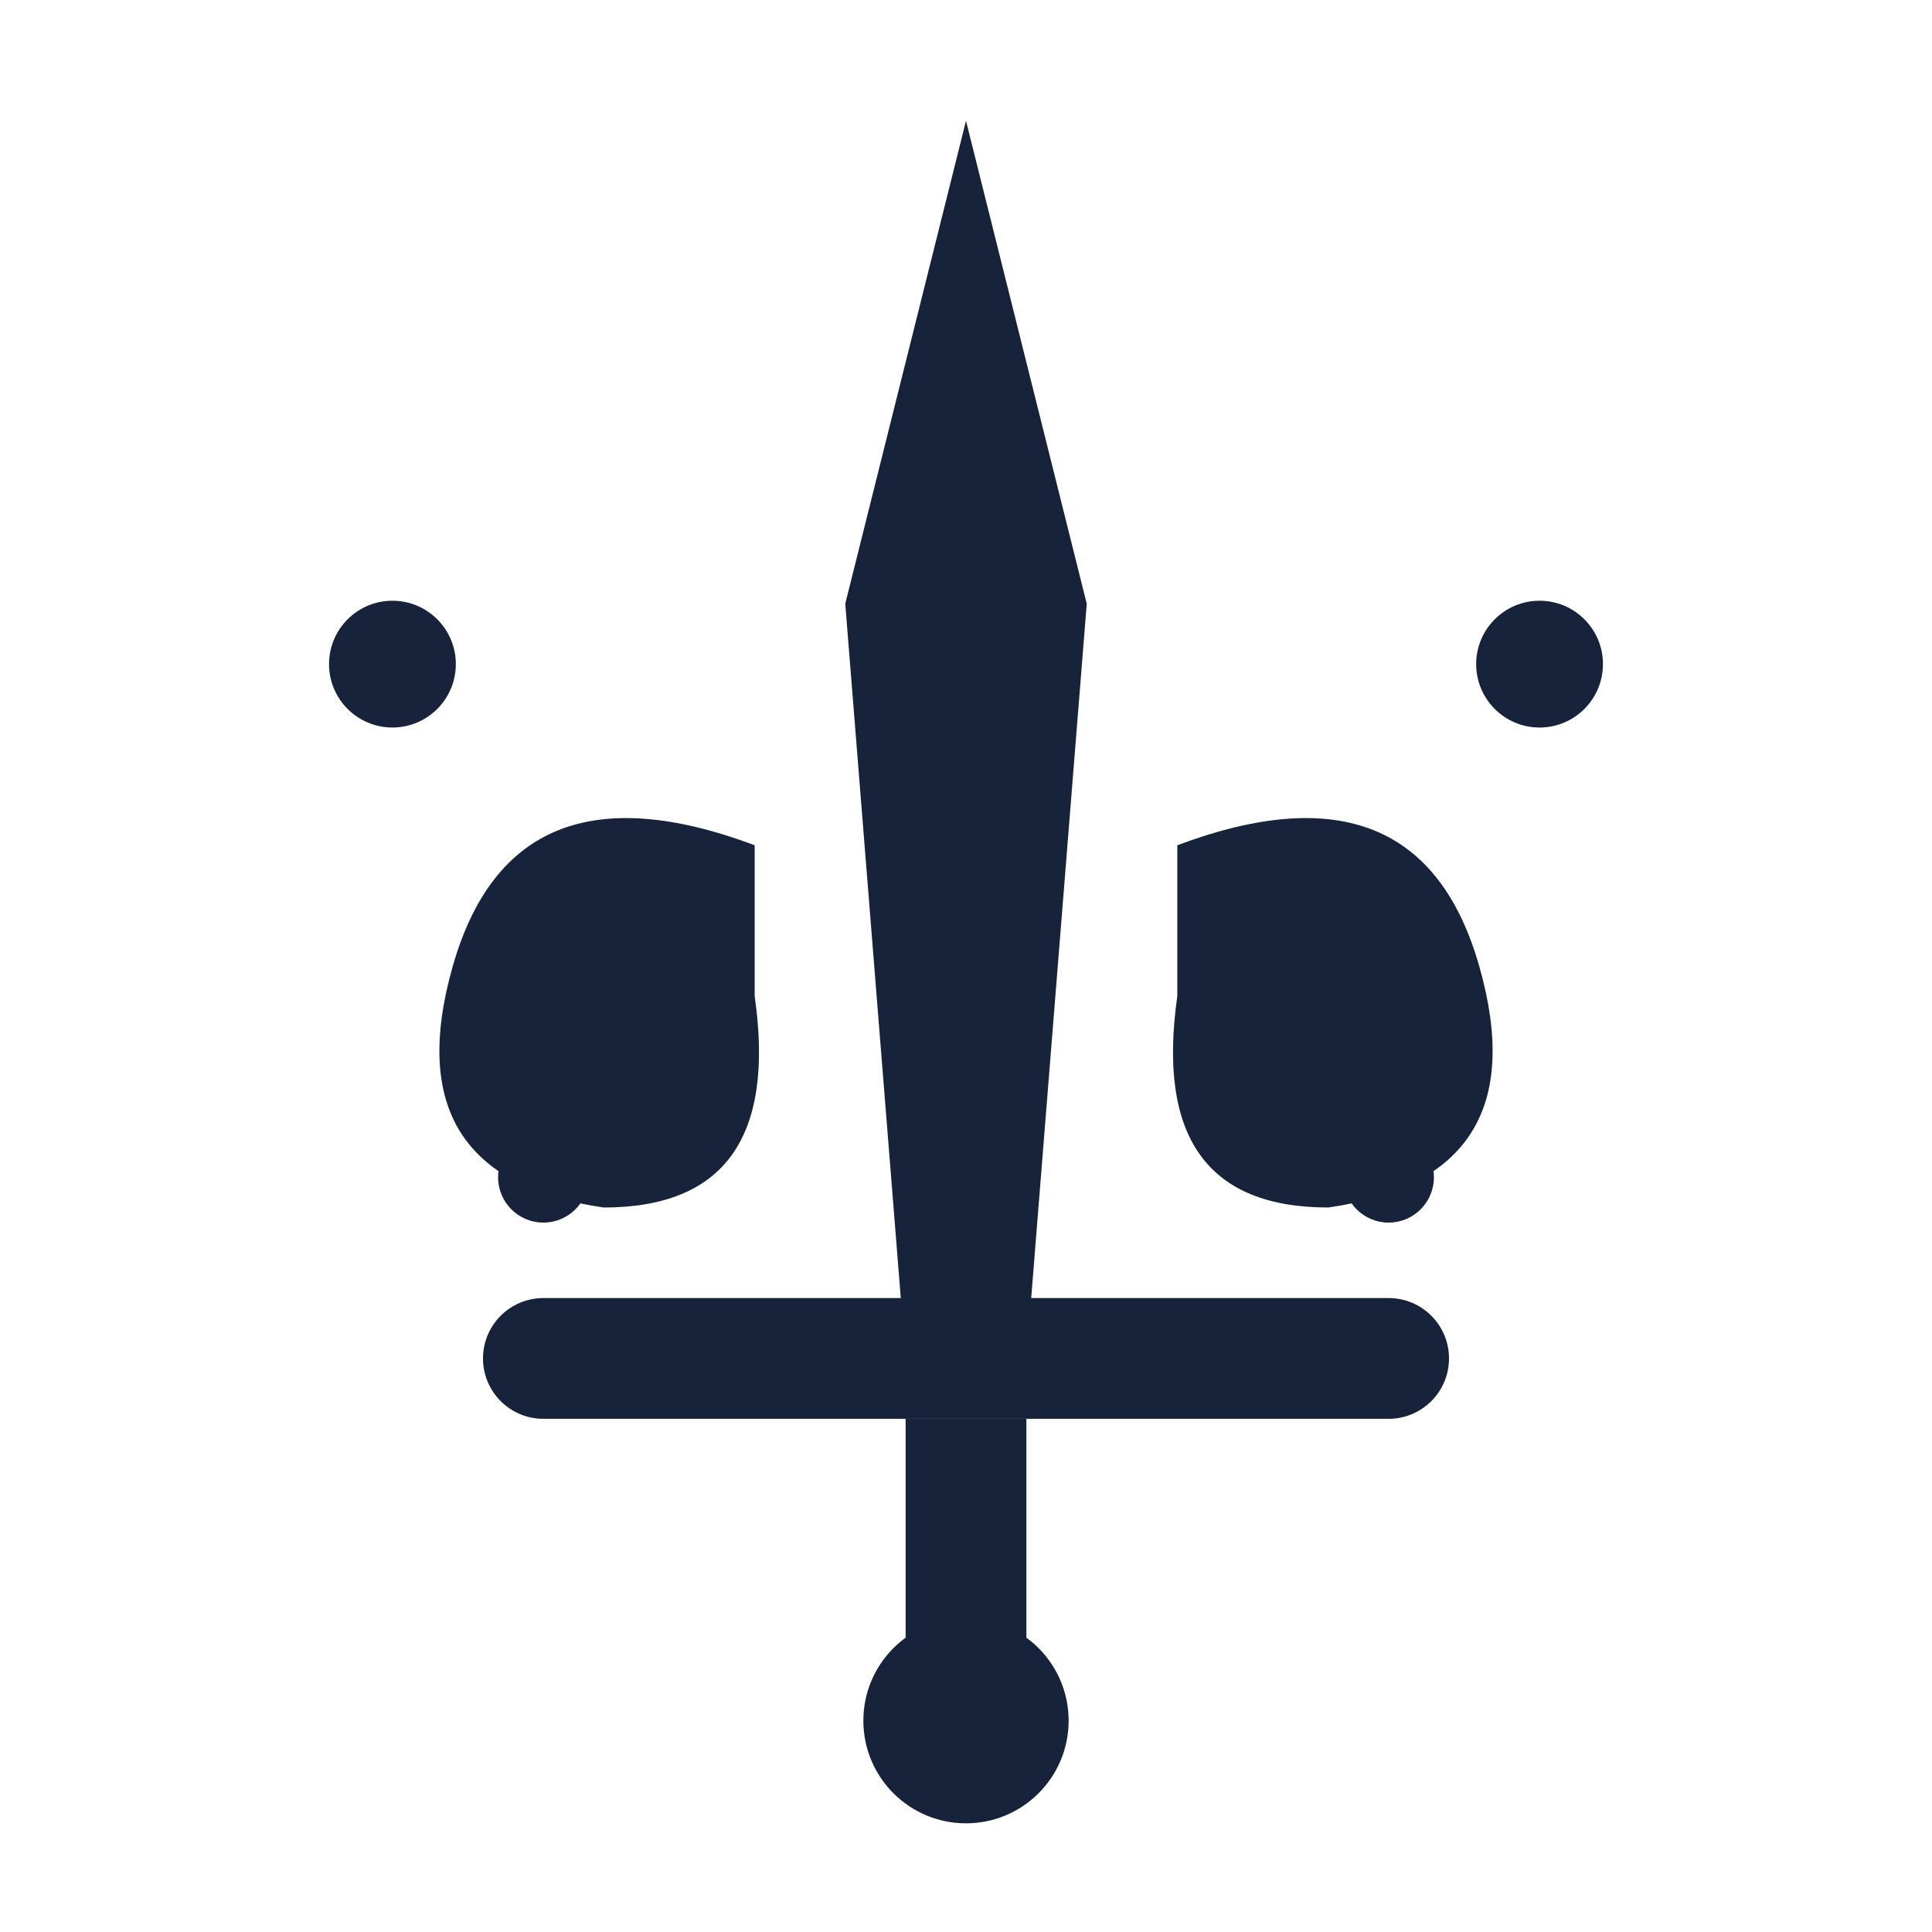
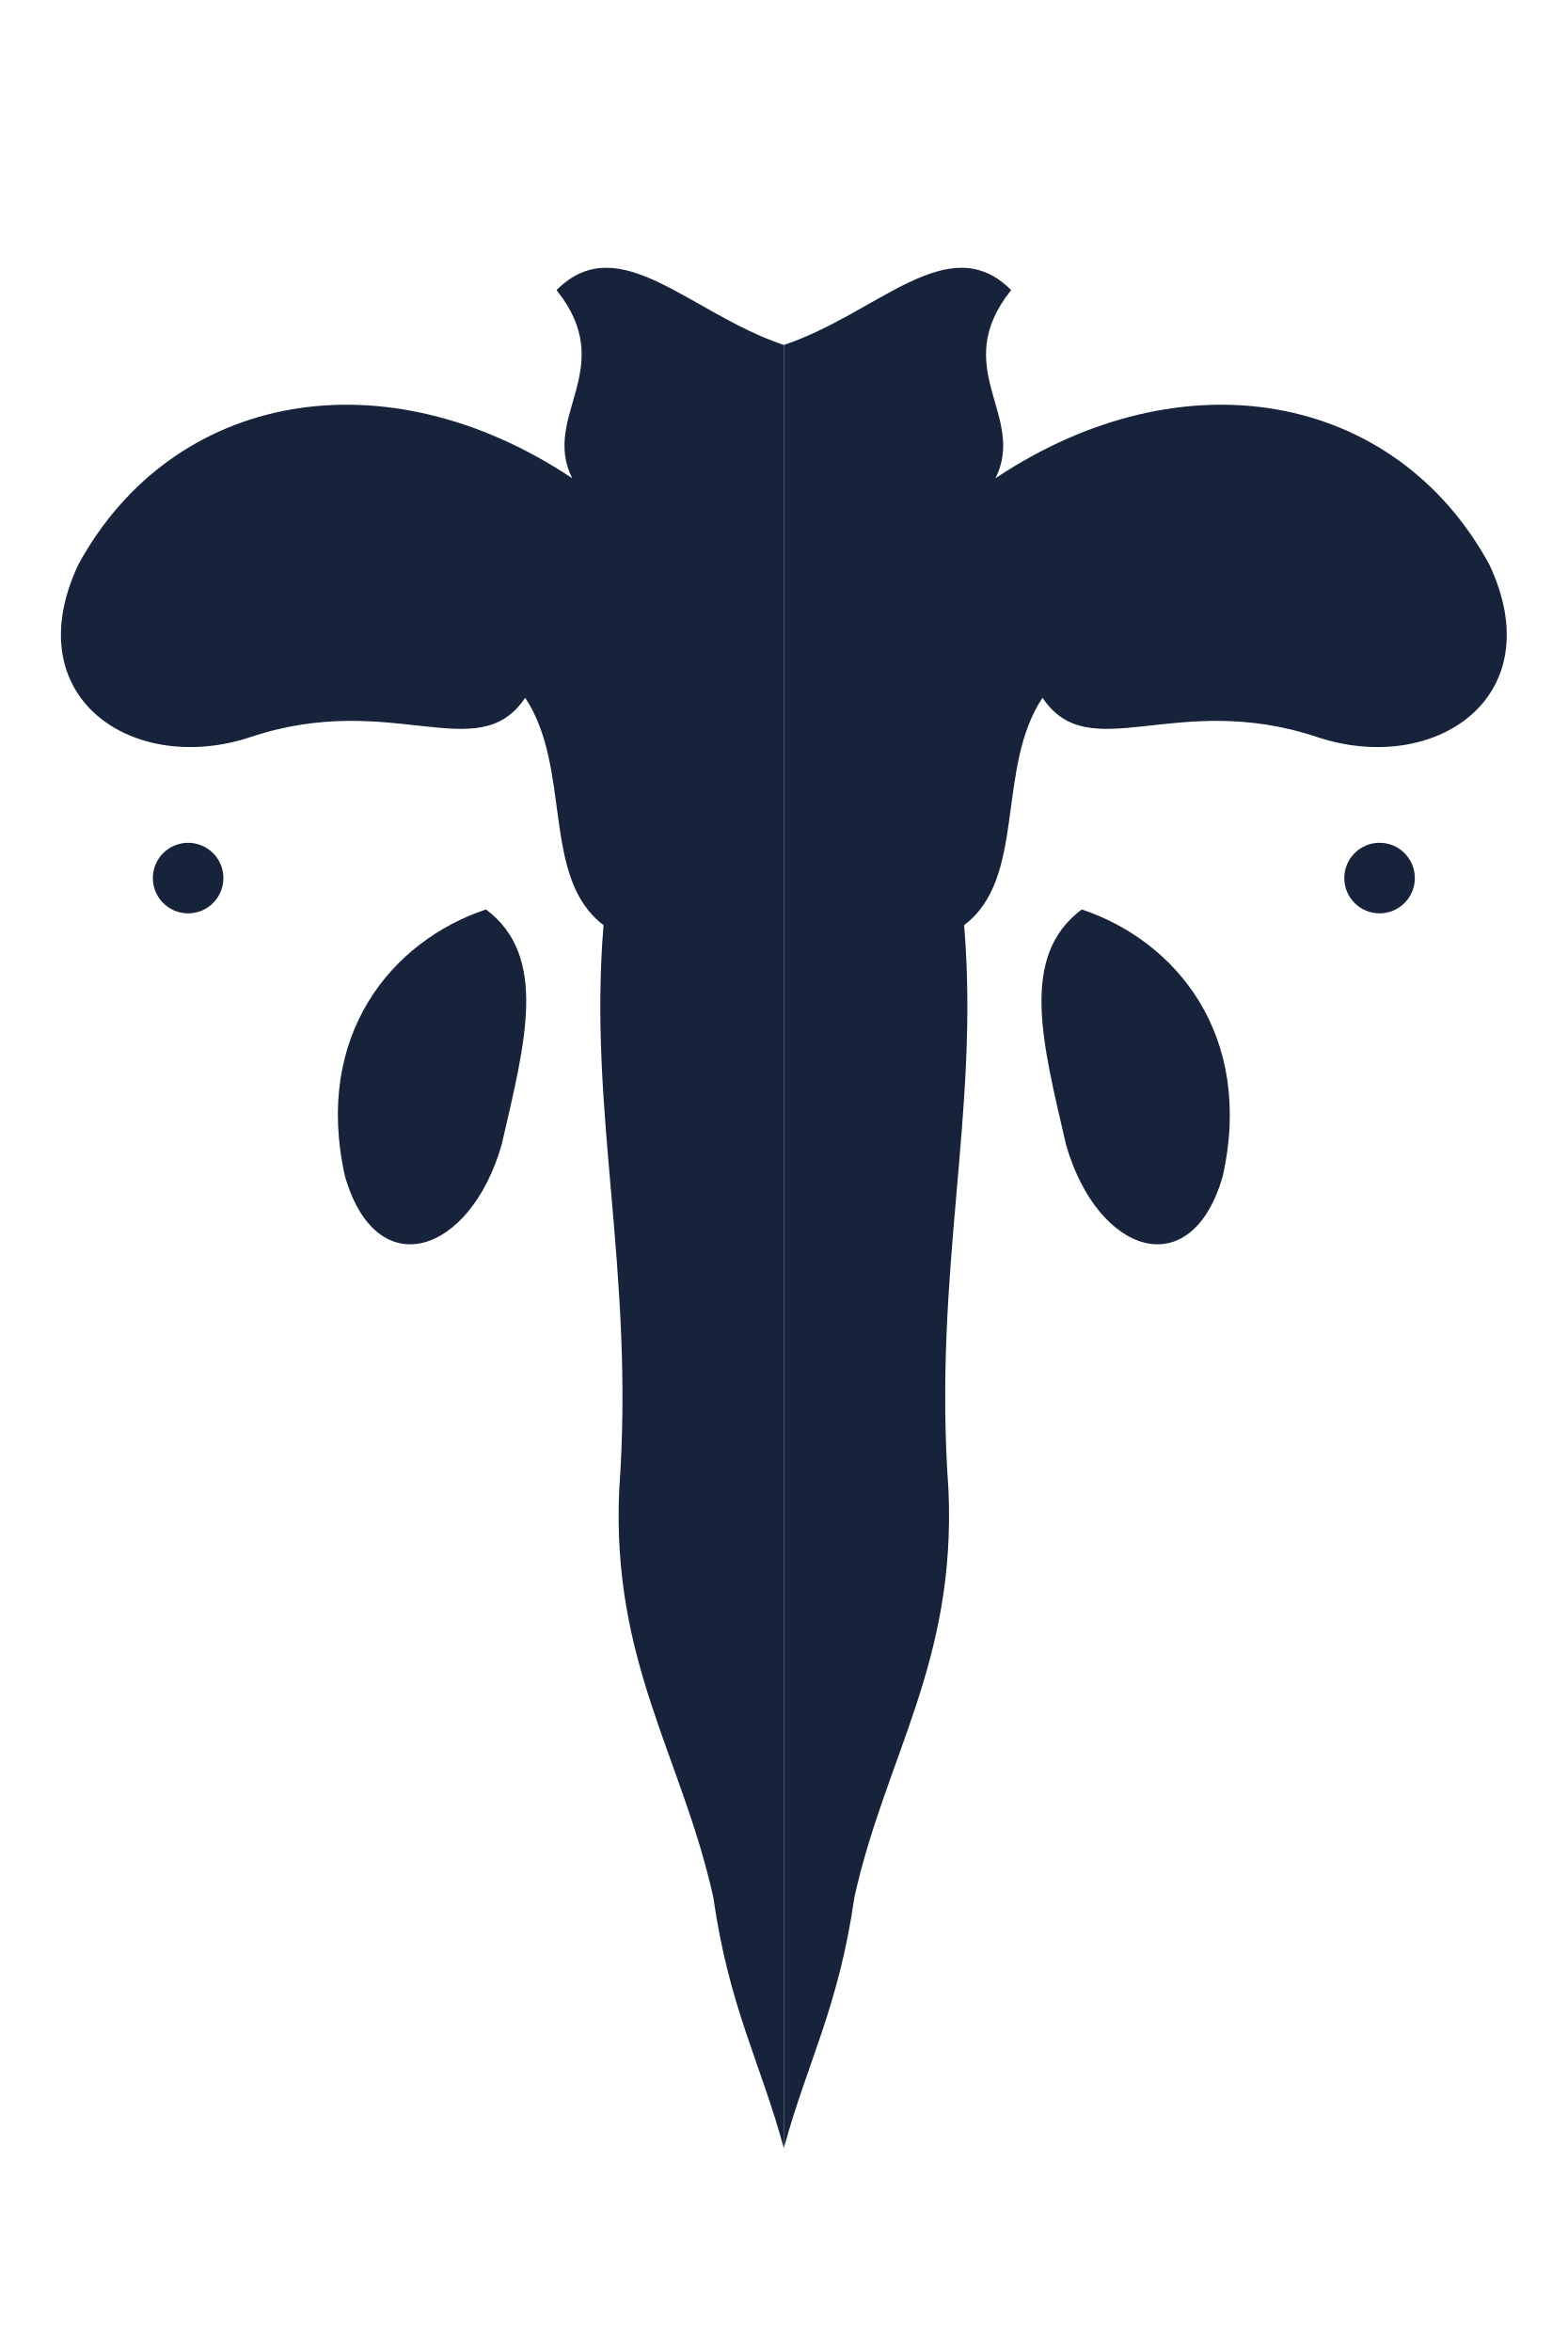
- <svg xmlns="http://www.w3.org/2000/svg" viewBox="0 0 64 64" role="img" aria-label="Inkborne">
+ <svg xmlns="http://www.w3.org/2000/svg" viewBox="0 0 200 300" width="200" height="300" role="img" aria-label="Inkborne">
  <style>
    .mark { fill: #16233a; }
    @media (prefers-color-scheme: dark) { .mark { fill: #e9e2d0; } }
  </style>
+   <defs>
+     <g id="b-half">
+       <path d="M100,44 C112,40 121,29 129,37 C121,47 131,53 127,61 C151,45 178,50 190,72 C198,89 183,99 168,94 C150,88 139,98 133,89 C127,98 131,112 123,118 C125,142 119,162 121,190 C122,212 113,224 109,242 C107,256 103,263 100,274 Z" />
+       <path d="M138,116 C150,120 160,132 156,150 C152,164 140,160 136,146 C133,133 130,122 138,116 Z" />
+       <circle cx="176" cy="112" r="4.5" />
+     </g>
+   </defs>
  <g class="mark">
-     <path d="M32 4 L36 20 L34 45 L30 45 L28 20 Z" />
-     <rect x="16" y="43" width="32" height="4" rx="2" />
-     <rect x="30" y="47" width="4" height="9" />
-     <circle cx="32" cy="57" r="3.4" />
-     <path d="M39 28 q8 -3 10 4 q2 7 -5 8 q-6 0 -5 -7 q0 -3 0 -5 Z" />
-     <circle cx="51" cy="22" r="2.1" />
-     <circle cx="46" cy="39" r="1.5" />
-     <g transform="translate(64,0) scale(-1,1)">
-       <path d="M39 28 q8 -3 10 4 q2 7 -5 8 q-6 0 -5 -7 q0 -3 0 -5 Z" />
-       <circle cx="51" cy="22" r="2.1" />
-       <circle cx="46" cy="39" r="1.5" />
-     </g>
+     <use href="#b-half" />
+     <use href="#b-half" transform="matrix(-1 0 0 1 200 0)" />
  </g>
</svg>
